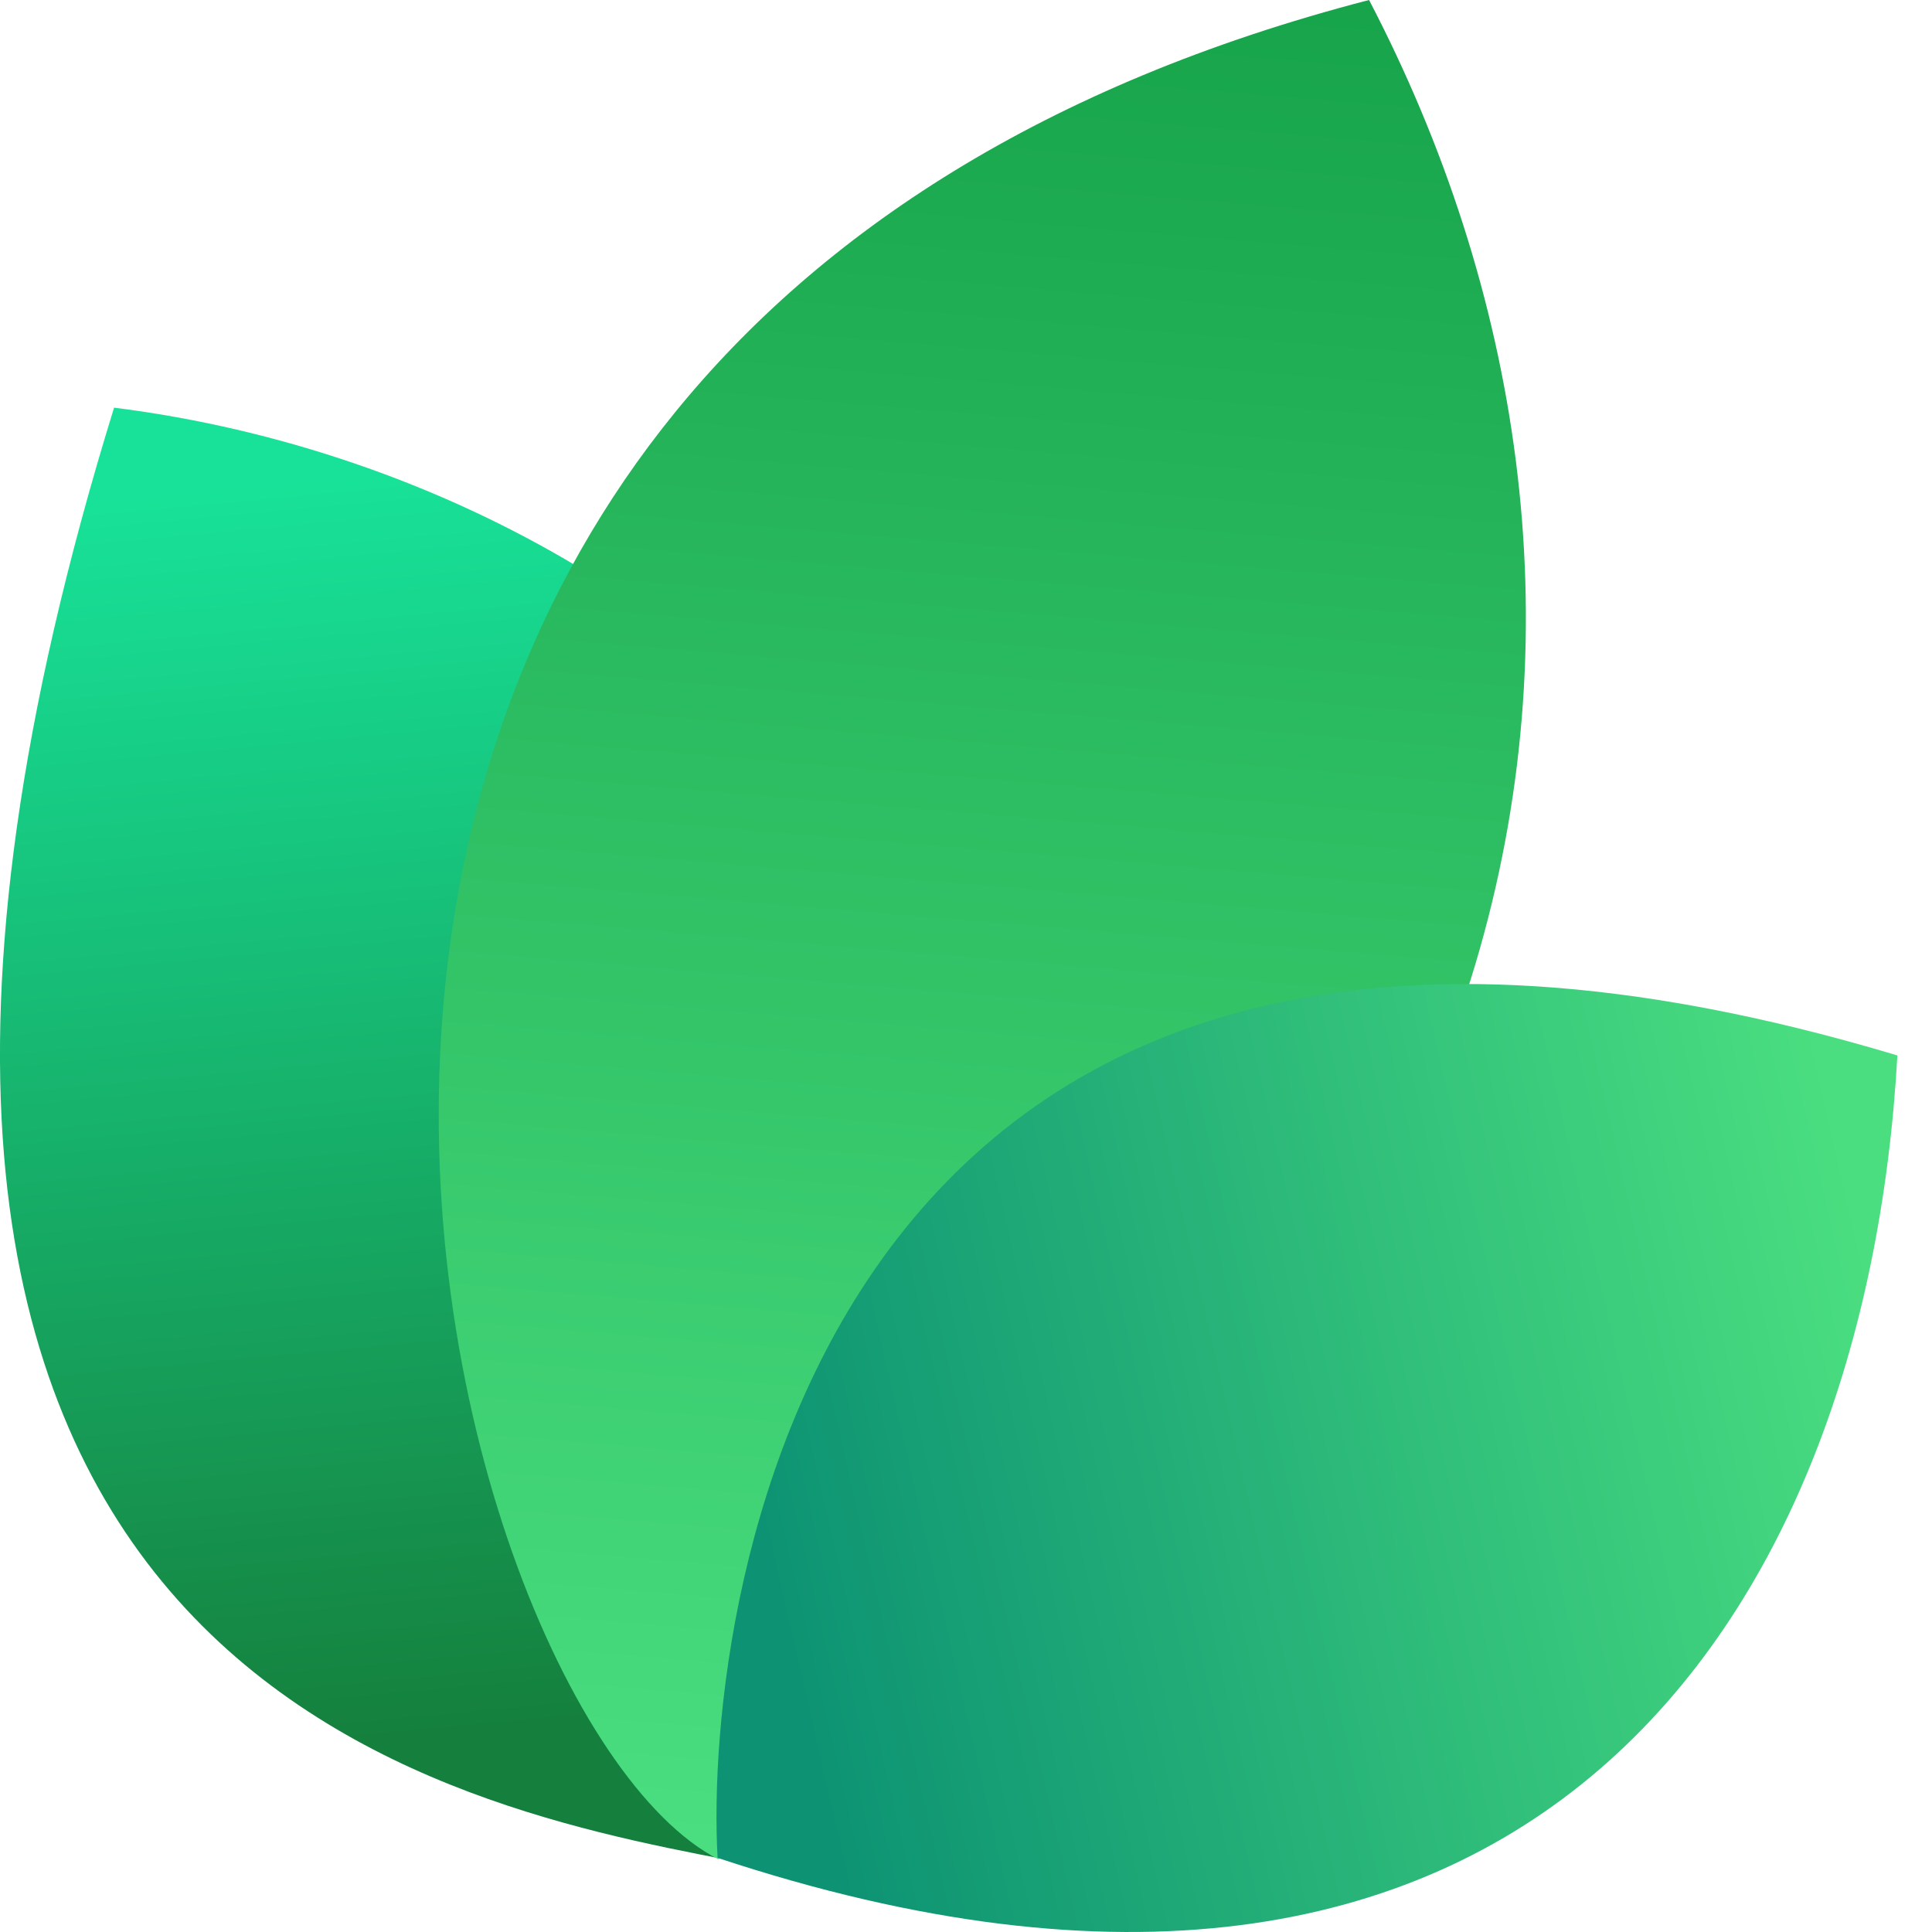
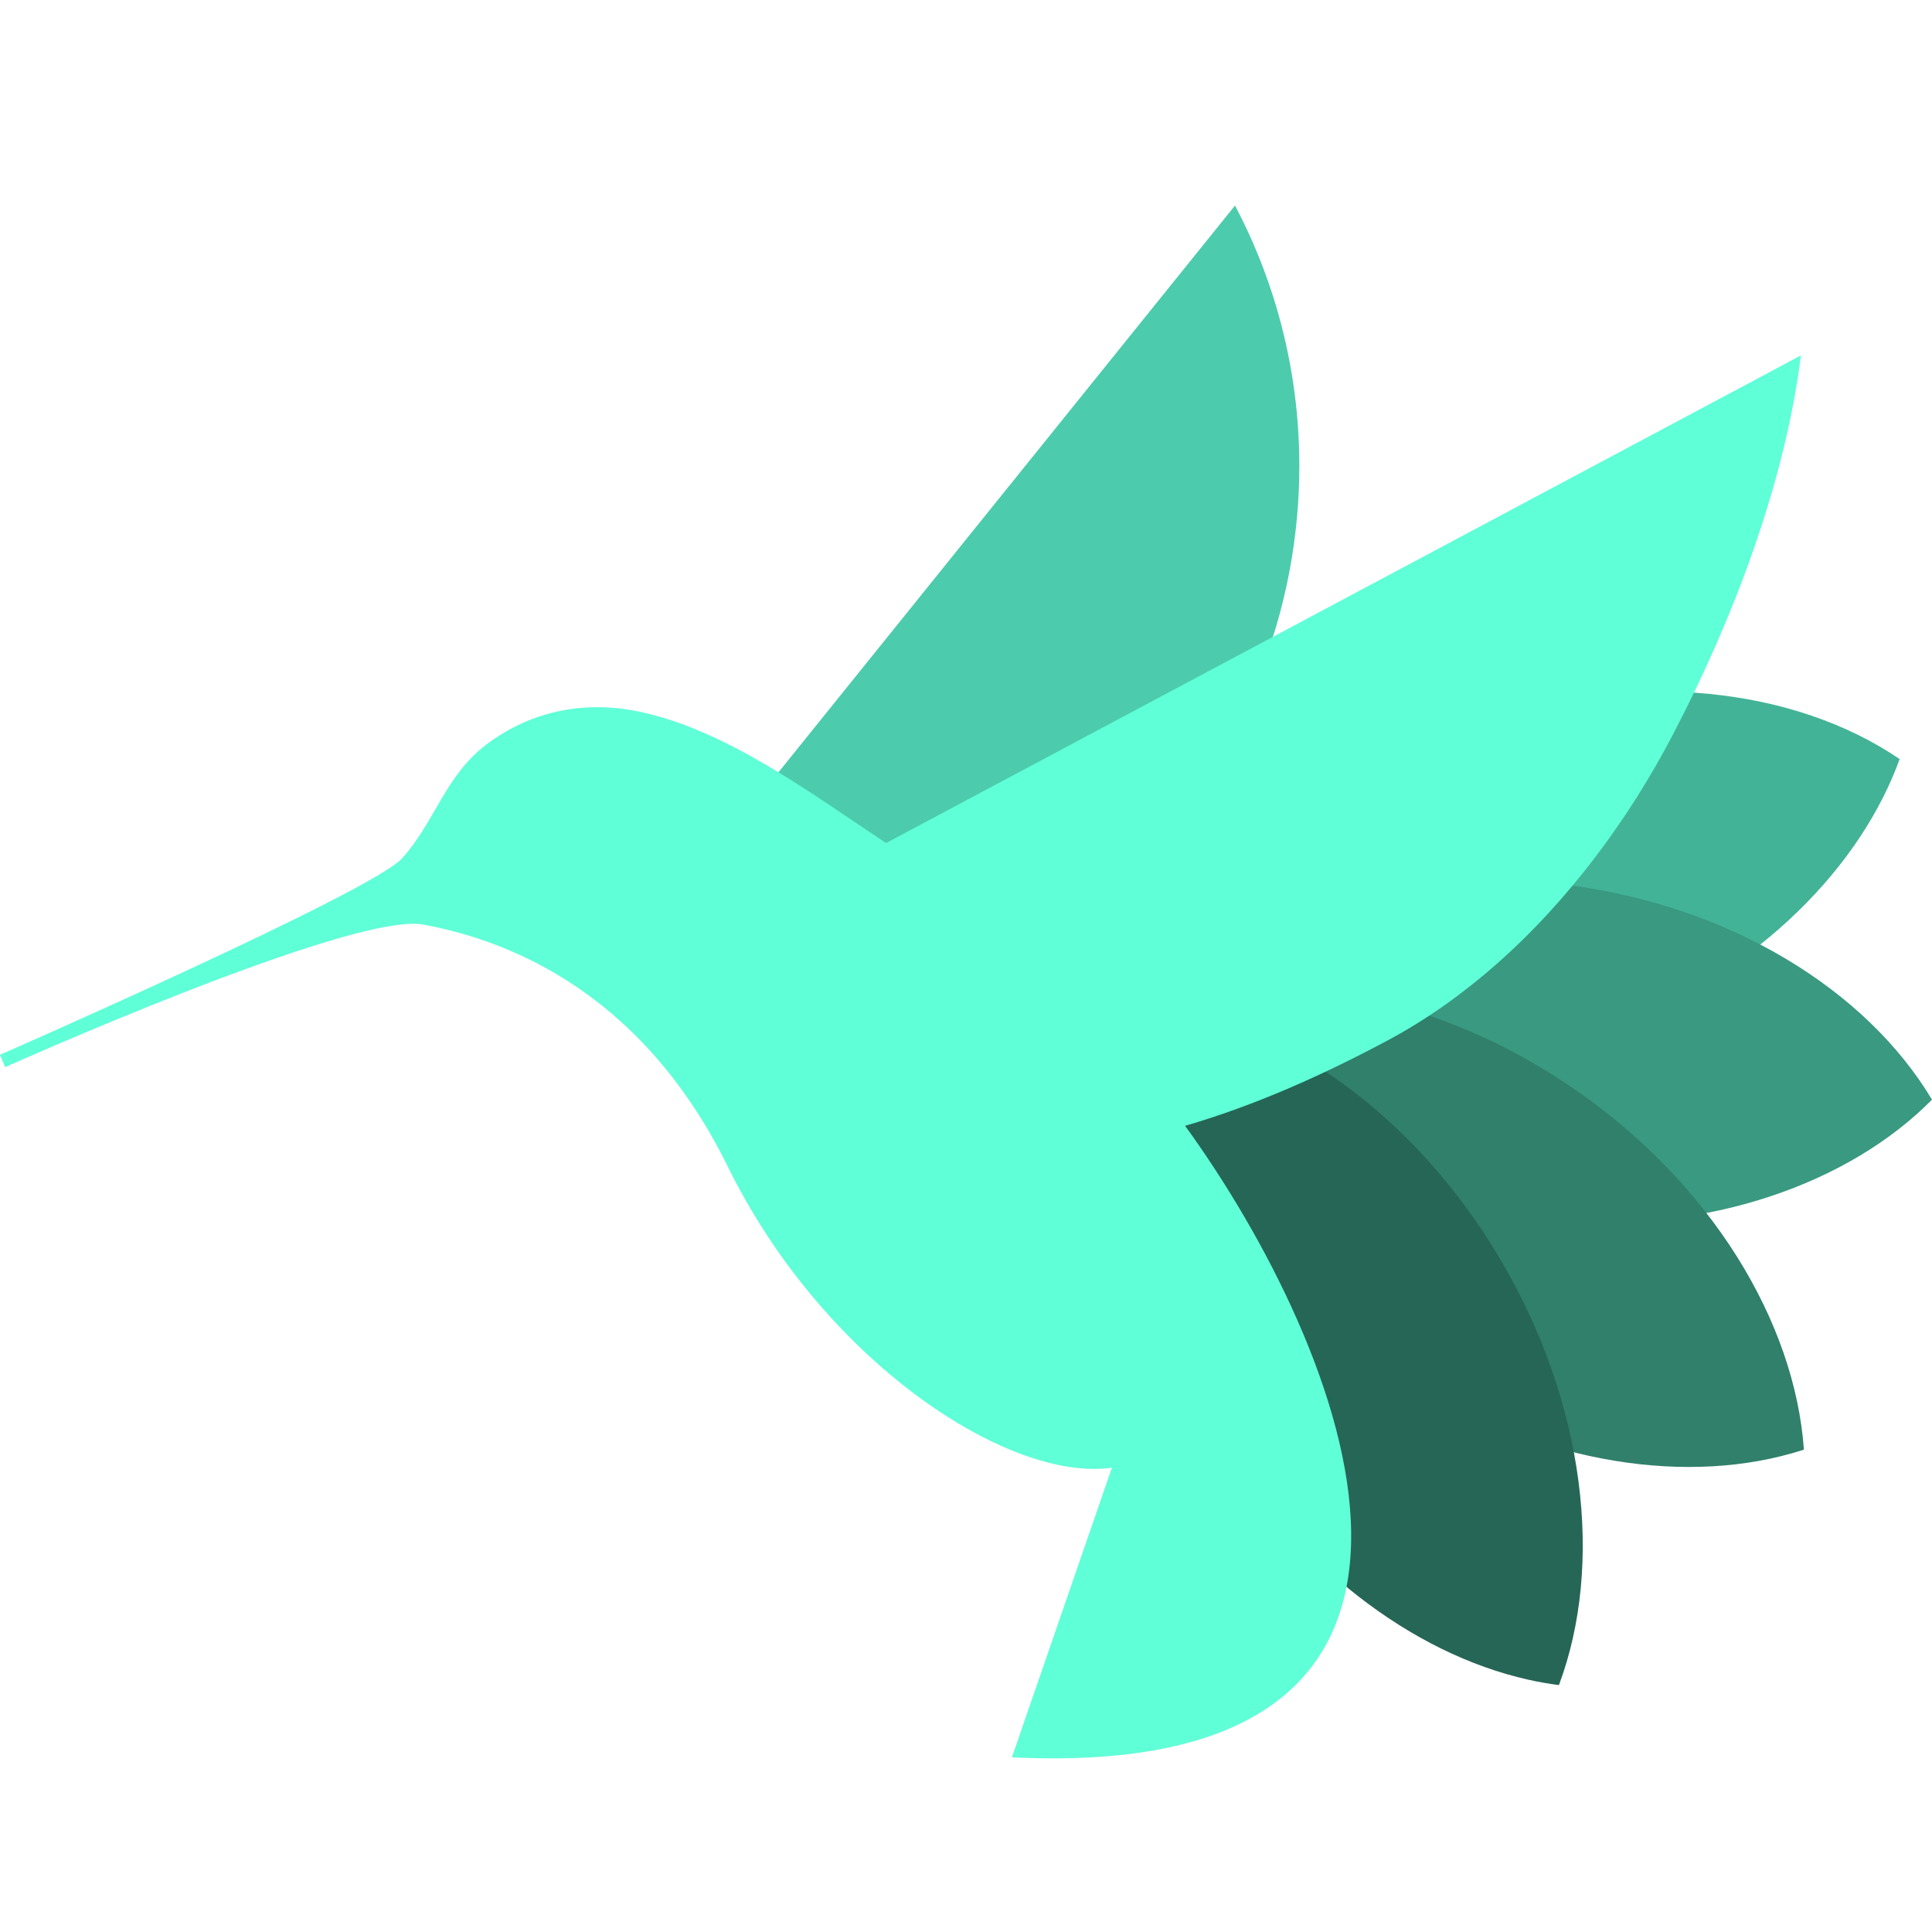
- <svg xmlns="http://www.w3.org/2000/svg" width="24" height="24" viewBox="0 0 24 24" fill="none">
-   <path d="M9.061 23.108C5.268 22.377 -3.391 20.627 1.417 5.064C9.634 6.099 16.973 14.064 9.061 23.108Z" fill="url(#paint0_linear_17557_2021)" />
-   <path d="M8.919 23.094C5.276 21.222 0.784 4.209 17.007 0C20.757 7.193 19.621 16.545 8.919 23.094Z" fill="url(#paint1_linear_17557_2021)" />
-   <path d="M8.914 23.079C8.735 19.882 10.159 9.085 23.57 13.111C23.181 20.123 18.984 26.418 8.914 23.079Z" fill="url(#paint2_linear_17557_2021)" />
-   <defs>
-     <linearGradient id="paint0_linear_17557_2021" x1="3.776" y1="5.916" x2="5.232" y2="21.559" gradientUnits="userSpaceOnUse">
-       <stop stop-color="#18E299" />
-       <stop offset="1" stop-color="#15803D" />
-     </linearGradient>
-     <linearGradient id="paint1_linear_17557_2021" x1="12.171" y1="-0.718" x2="10.19" y2="22.983" gradientUnits="userSpaceOnUse">
-       <stop stop-color="#16A34A" />
-       <stop offset="1" stop-color="#4ADE80" />
-     </linearGradient>
-     <linearGradient id="paint2_linear_17557_2021" x1="23.133" y1="15.353" x2="9.338" y2="18.52" gradientUnits="userSpaceOnUse">
-       <stop stop-color="#4ADE80" />
-       <stop offset="1" stop-color="#0D9373" />
-     </linearGradient>
-   </defs>
+ <svg xmlns="http://www.w3.org/2000/svg" width="47" height="47" viewBox="0 0 47 47" fill="none">
+   <path fill-rule="evenodd" clip-rule="evenodd" d="M38.415 25.335C34.551 26.606 30.676 26.15 28.126 24.416C29.186 21.494 32.06 18.817 35.924 17.546C39.788 16.275 43.663 16.731 46.213 18.466C46.128 18.7 46.032 18.932 45.924 19.163C44.686 21.808 41.97 24.166 38.415 25.335Z" fill="#43B397" />
+   <path fill-rule="evenodd" clip-rule="evenodd" d="M37.073 29.645C33.04 29.145 29.717 27.073 28.126 24.41C30.303 22.214 34.021 21.017 38.053 21.517C42.086 22.017 45.409 24.089 47 26.752C46.88 26.873 46.756 26.99 46.628 27.105C44.414 29.074 40.884 30.118 37.073 29.645Z" fill="#399981" />
+   <path fill-rule="evenodd" clip-rule="evenodd" d="M33.746 33.258C30.381 30.951 28.351 27.572 28.131 24.466C31.054 23.516 34.902 24.166 38.268 26.474C41.634 28.781 43.663 32.16 43.884 35.266C43.701 35.325 43.515 35.378 43.325 35.425C40.481 36.128 36.902 35.421 33.746 33.258Z" fill="#30806B" />
+   <path fill-rule="evenodd" clip-rule="evenodd" d="M29.568 34.837C27.476 31.305 27.041 27.373 28.132 24.463C31.178 24.852 34.397 27.088 36.489 30.62C38.581 34.151 39.016 38.083 37.924 40.993C37.674 40.961 37.422 40.917 37.169 40.86C34.356 40.227 31.488 38.078 29.568 34.837Z" fill="#266656" />
+   <path fill-rule="evenodd" clip-rule="evenodd" d="M31.555 12.551C30.9 19.968 24.441 25.443 17.127 24.779C16.226 24.697 15.353 24.525 14.518 24.274L30.044 5C31.224 7.237 31.795 9.836 31.555 12.551Z" fill="#4CCCAC" />
+   <path fill-rule="evenodd" clip-rule="evenodd" d="M21.556 20.509C21.518 20.483 21.479 20.458 21.441 20.432C19.687 19.269 17.721 17.806 15.655 17.335C14.289 17.023 12.95 17.267 11.83 18.114C10.828 18.872 10.582 19.996 9.779 20.883C9.042 21.699 0 25.66 0 25.66L0.126 25.96C0.126 25.96 8.573 22.175 10.293 22.492C12.014 22.81 15.493 23.881 17.709 28.386C20.044 33.134 24.547 36.067 27.05 35.704L24.617 42.751C37.145 43.359 32.692 32.71 28.83 27.388C30.55 26.887 32.219 26.134 33.759 25.31C34.701 24.806 35.583 24.178 36.398 23.461C38.171 21.9 39.63 19.915 40.701 17.863C42.141 15.106 43.42 11.772 43.811 8.646C43.811 8.646 30.223 15.889 21.556 20.509Z" fill="#5FFFD7" />
</svg>
